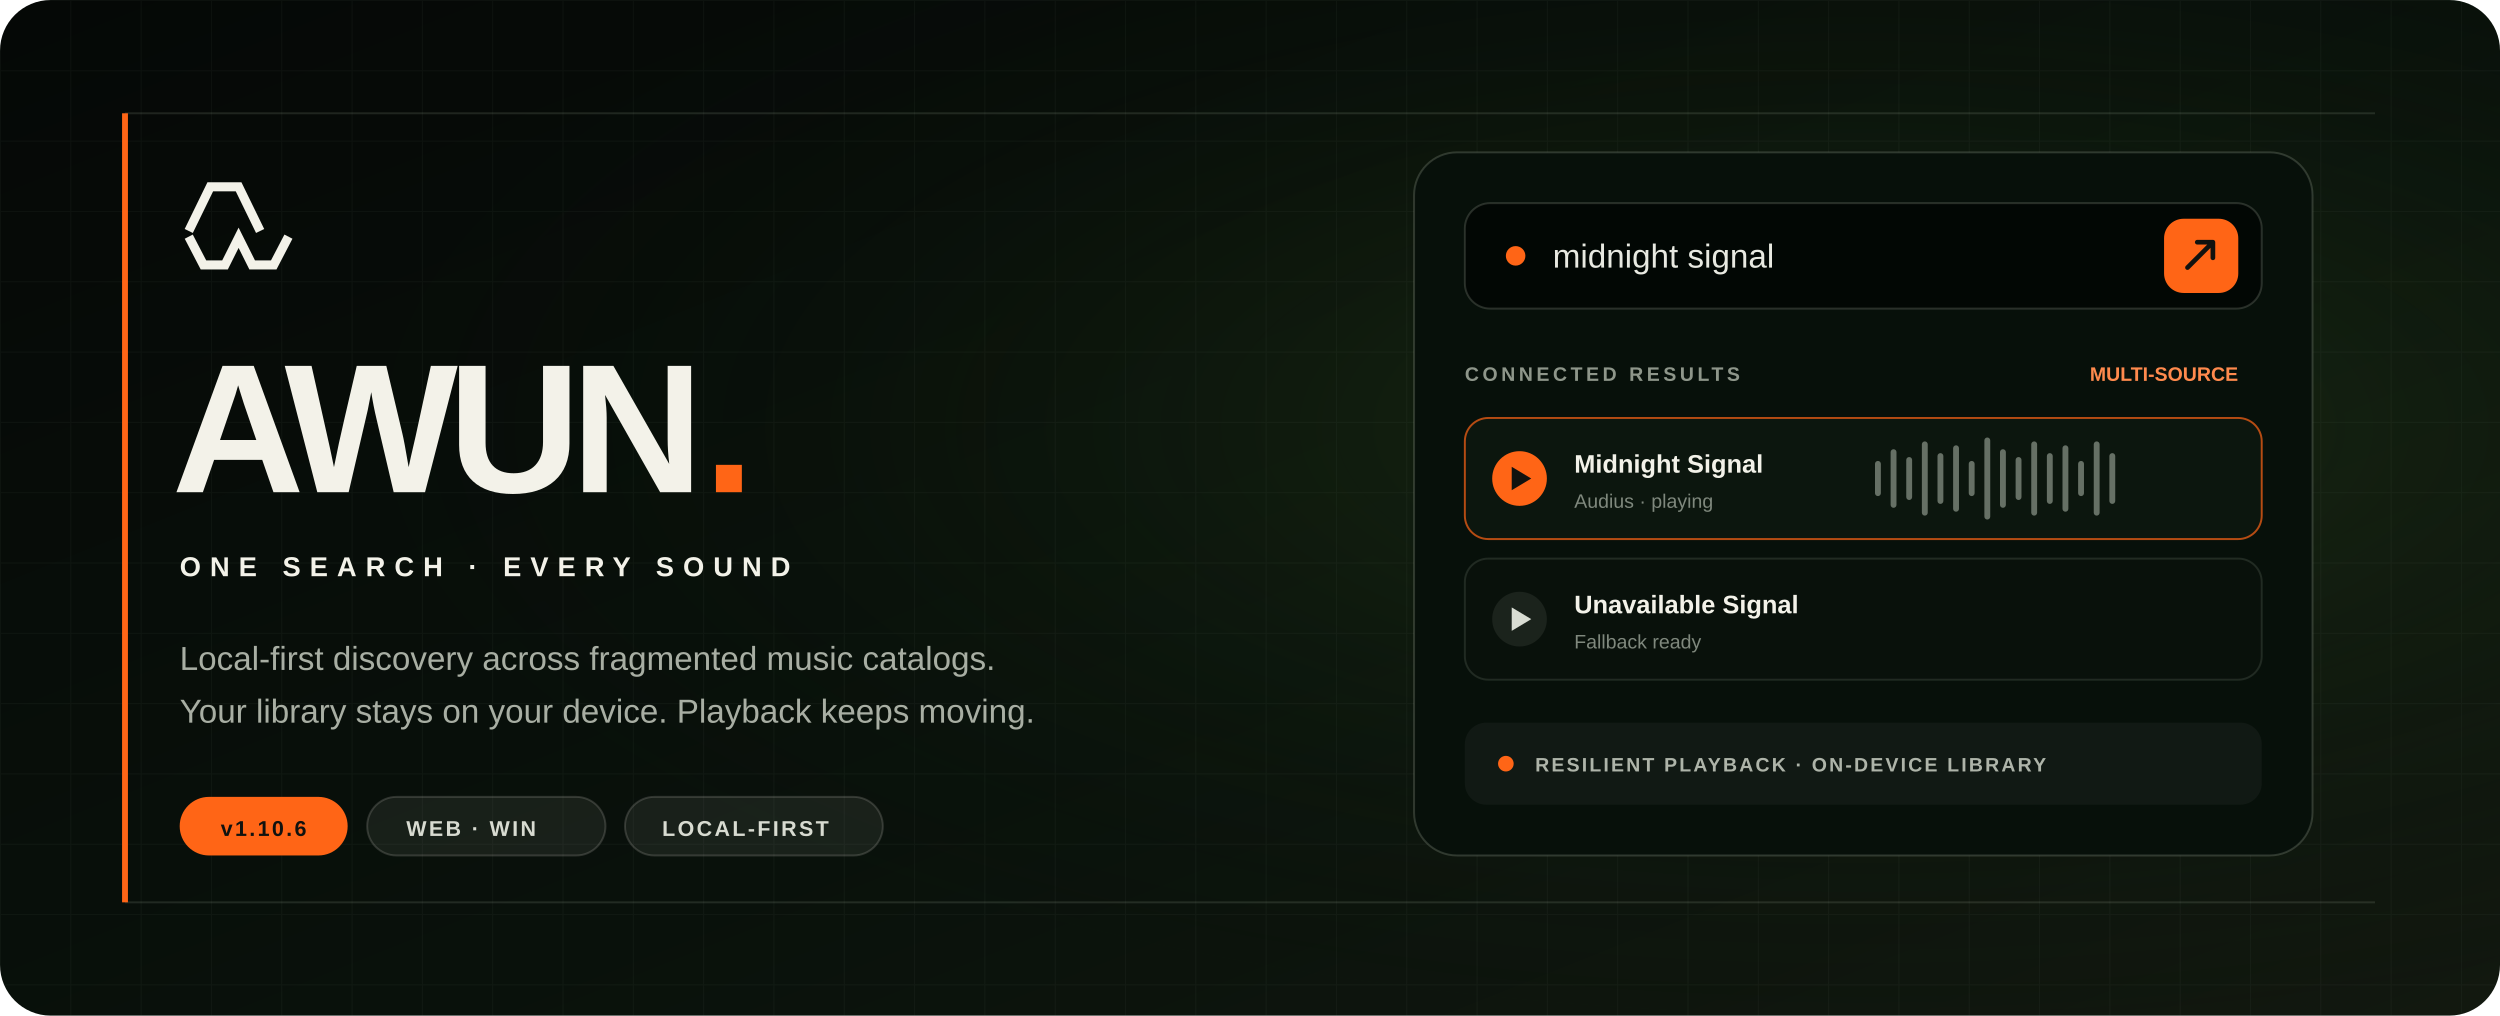
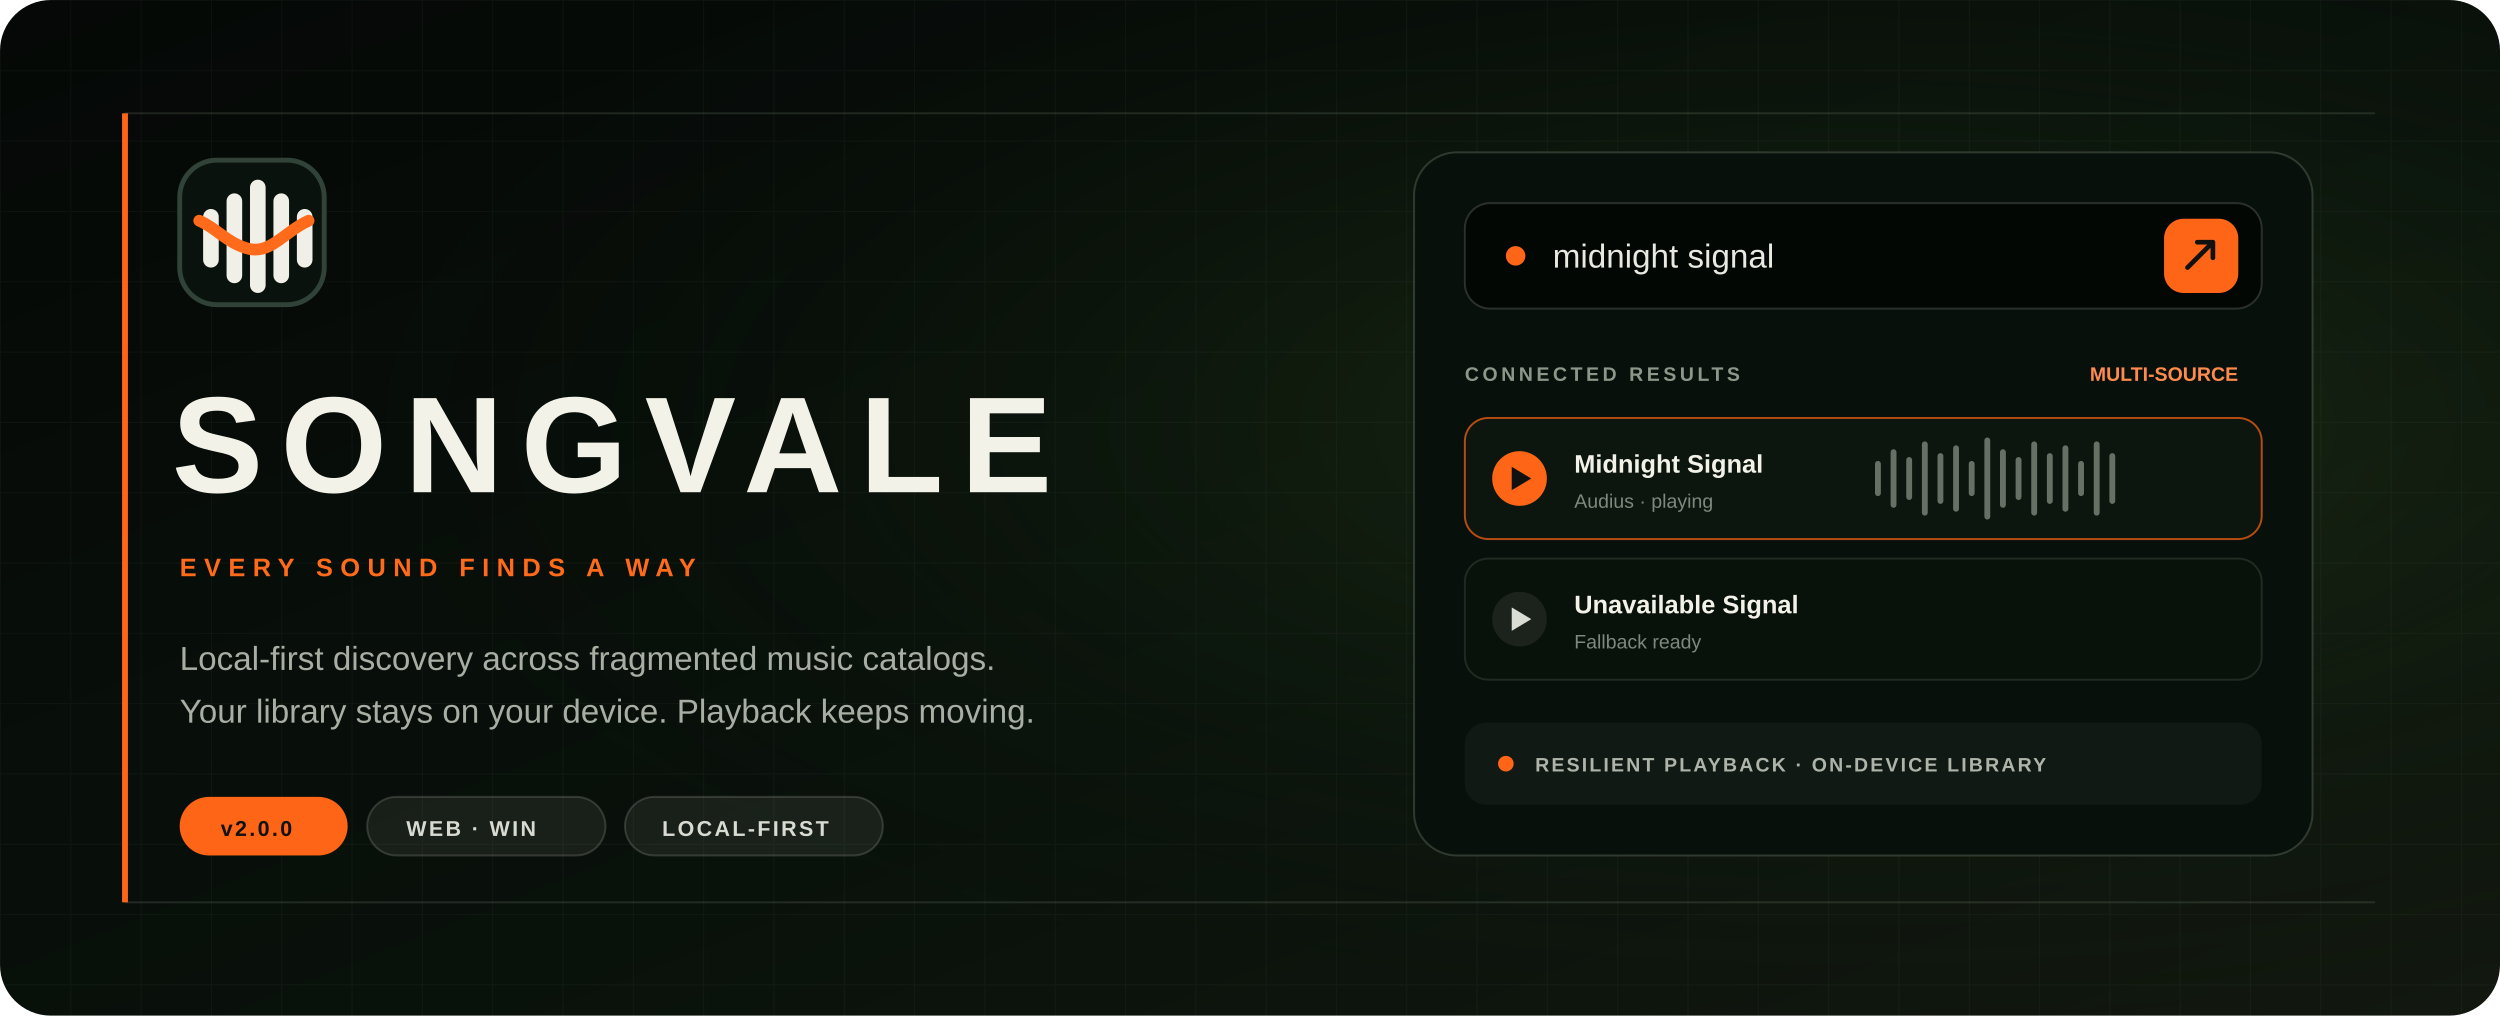
<svg xmlns="http://www.w3.org/2000/svg" width="1280" height="520" viewBox="0 0 1280 520" role="img" aria-labelledby="title desc">
  <defs>
    <linearGradient id="background" x1="0" y1="0" x2="1" y2="1">
      <stop offset="0" stop-color="#050806" />
      <stop offset="0.58" stop-color="#09110b" />
      <stop offset="1" stop-color="#12180f" />
    </linearGradient>
    <radialGradient id="halo" cx="0.74" cy="0.42" r="0.62">
      <stop offset="0" stop-color="#31501f" stop-opacity="0.42" />
      <stop offset="1" stop-color="#071009" stop-opacity="0" />
    </radialGradient>
    <pattern id="grid" width="36" height="36" patternUnits="userSpaceOnUse">
      <path d="M36 0H0V36" fill="none" stroke="#dfe9d5" stroke-opacity="0.035" />
    </pattern>
  </defs>
  <rect width="1280" height="520" rx="26" fill="url(#background)" />
  <rect width="1280" height="520" rx="26" fill="url(#halo)" />
  <rect width="1280" height="520" rx="26" fill="url(#grid)" />
  <path d="M64 58H1216M64 462H1216" stroke="#dfe9d5" stroke-opacity="0.12" />
  <path d="M64 58V462" stroke="#ff6516" stroke-width="3" />
-   <g transform="translate(92 91) scale(.58)" fill="none" stroke="#f3f2e9" stroke-width="8" stroke-linejoin="miter">
-     <path d="M8 47 27 8h25l19 39M8 52l13 25h19l12-24 12 24h19l13-25" />
+   <g transform="translate(92 82)">
+     <rect width="74" height="74" rx="19" fill="#09120c" stroke="#314338" stroke-width="2.5" />
+     <g fill="#f1f0e8">
+       <rect x="12" y="25" width="8" height="30" rx="4" />
+       <rect x="24" y="17" width="8" height="46" rx="4" />
+       <rect x="36" y="10" width="8" height="58" rx="4" />
+       <rect x="48" y="17" width="8" height="46" rx="4" />
+       <rect x="60" y="25" width="8" height="30" rx="4" />
+     </g>
+     <path d="M10 31c9 4 14 11 24 14 12 4 19-8 32-14" fill="none" stroke="#ff6b1a" stroke-width="6" stroke-linecap="round" />
  </g>
-   <text x="88" y="252" fill="#f3f2e9" font-family="Arial,Helvetica,sans-serif" font-size="94" font-weight="900" letter-spacing="-5">AWUN<tspan fill="#ff6516">.</tspan>
-   </text>
-   <text x="92" y="295" fill="#f3f2e9" font-family="Arial,Helvetica,sans-serif" font-size="14" font-weight="700" letter-spacing="4.6">ONE SEARCH · EVERY SOUND</text>
+   <text x="88" y="252" fill="#f3f2e9" font-family="Segoe UI,Avenir Next,Helvetica Neue,Arial,sans-serif" font-size="70" font-weight="650" letter-spacing="9">SONGVALE</text>
+   <text x="92" y="295" fill="#ff6b1a" font-family="Segoe UI,Arial,sans-serif" font-size="13" font-weight="700" letter-spacing="3.8">EVERY SOUND FINDS A WAY</text>
  <text x="92" y="343" fill="#a8aea3" font-family="Arial,Helvetica,sans-serif" font-size="17">Local-first discovery across fragmented music catalogs.</text>
  <text x="92" y="370" fill="#a8aea3" font-family="Arial,Helvetica,sans-serif" font-size="17">Your library stays on your device. Playback keeps moving.</text>
  <g font-family="Arial,Helvetica,sans-serif" font-size="11" font-weight="700" letter-spacing="1.2">
    <rect x="92" y="408" width="86" height="30" rx="15" fill="#ff6516" />
-     <text x="113" y="428" fill="#11120f">v1.10.6</text>
+     <text x="113" y="428" fill="#11120f">v2.0.0</text>
    <rect x="188" y="408" width="122" height="30" rx="15" fill="#f3f2e9" fill-opacity="0.07" stroke="#f3f2e9" stroke-opacity="0.16" />
    <text x="208" y="428" fill="#d8dbd1">WEB · WIN</text>
    <rect x="320" y="408" width="132" height="30" rx="15" fill="#f3f2e9" fill-opacity="0.07" stroke="#f3f2e9" stroke-opacity="0.16" />
    <text x="339" y="428" fill="#d8dbd1">LOCAL-FIRST</text>
  </g>
  <g>
    <rect x="724" y="78" width="460" height="360" rx="22" fill="#07100a" stroke="#dfe9d5" stroke-opacity="0.18" />
    <rect x="750" y="104" width="408" height="54" rx="13" fill="#020704" stroke="#dfe9d5" stroke-opacity="0.17" />
    <circle cx="776" cy="131" r="5" fill="#ff6516" />
    <text x="795" y="137" fill="#e8e9e1" font-family="Arial,Helvetica,sans-serif" font-size="17">midnight signal</text>
    <rect x="1108" y="112" width="38" height="38" rx="10" fill="#ff6516" />
    <path d="M1120 137l13-13m-8 0h8v8" fill="none" stroke="#11120f" stroke-width="2.4" stroke-linecap="round" stroke-linejoin="round" />
    <text x="750" y="195" fill="#8e968a" font-family="Arial,Helvetica,sans-serif" font-size="10" font-weight="700" letter-spacing="1.8">CONNECTED RESULTS</text>
    <text x="1070" y="195" fill="#ff8a4d" font-family="Arial,Helvetica,sans-serif" font-size="10" font-weight="700">MULTI-SOURCE</text>
    <g font-family="Arial,Helvetica,sans-serif">
      <rect x="750" y="214" width="408" height="62" rx="12" fill="#0c160e" stroke="#ff6516" stroke-opacity="0.7" />
      <circle cx="778" cy="245" r="14" fill="#ff6516" />
      <path d="M774 239l10 6-10 6z" fill="#11120f" />
      <text x="806" y="242" fill="#f3f2e9" font-size="13" font-weight="700">Midnight Signal</text>
      <text x="806" y="260" fill="#7f887d" font-size="10">Audius · playing</text>
      <rect x="750" y="286" width="408" height="62" rx="12" fill="#09110b" stroke="#dfe9d5" stroke-opacity="0.12" />
      <circle cx="778" cy="317" r="14" fill="#f3f2e9" fill-opacity="0.08" />
      <path d="M774 311l10 6-10 6z" fill="#d9ddd3" />
      <text x="806" y="314" fill="#f3f2e9" font-size="13" font-weight="700">Unavailable Signal</text>
      <text x="806" y="332" fill="#7f887d" font-size="10">Fallback ready</text>
    </g>
    <g fill="#667065">
      <rect x="960" y="236" width="3" height="18" rx="1.5" />
      <rect x="968" y="230" width="3" height="30" rx="1.5" />
      <rect x="976" y="234" width="3" height="22" rx="1.5" />
      <rect x="984" y="226" width="3" height="38" rx="1.5" />
      <rect x="992" y="232" width="3" height="26" rx="1.5" />
      <rect x="1000" y="228" width="3" height="34" rx="1.5" />
      <rect x="1008" y="236" width="3" height="18" rx="1.5" />
      <rect x="1016" y="224" width="3" height="42" rx="1.5" />
      <rect x="1024" y="230" width="3" height="30" rx="1.5" />
      <rect x="1032" y="234" width="3" height="22" rx="1.5" />
      <rect x="1040" y="226" width="3" height="38" rx="1.5" />
      <rect x="1048" y="232" width="3" height="26" rx="1.5" />
      <rect x="1056" y="228" width="3" height="34" rx="1.5" />
      <rect x="1064" y="236" width="3" height="18" rx="1.5" />
      <rect x="1072" y="226" width="3" height="38" rx="1.5" />
      <rect x="1080" y="232" width="3" height="26" rx="1.5" />
    </g>
    <rect x="750" y="370" width="408" height="42" rx="11" fill="#f3f2e9" fill-opacity="0.045" />
    <circle cx="771" cy="391" r="4" fill="#ff6516" />
    <text x="786" y="395" fill="#aeb4a9" font-family="Arial,Helvetica,sans-serif" font-size="10" font-weight="700" letter-spacing="1.1">RESILIENT PLAYBACK · ON-DEVICE LIBRARY</text>
  </g>
</svg>
